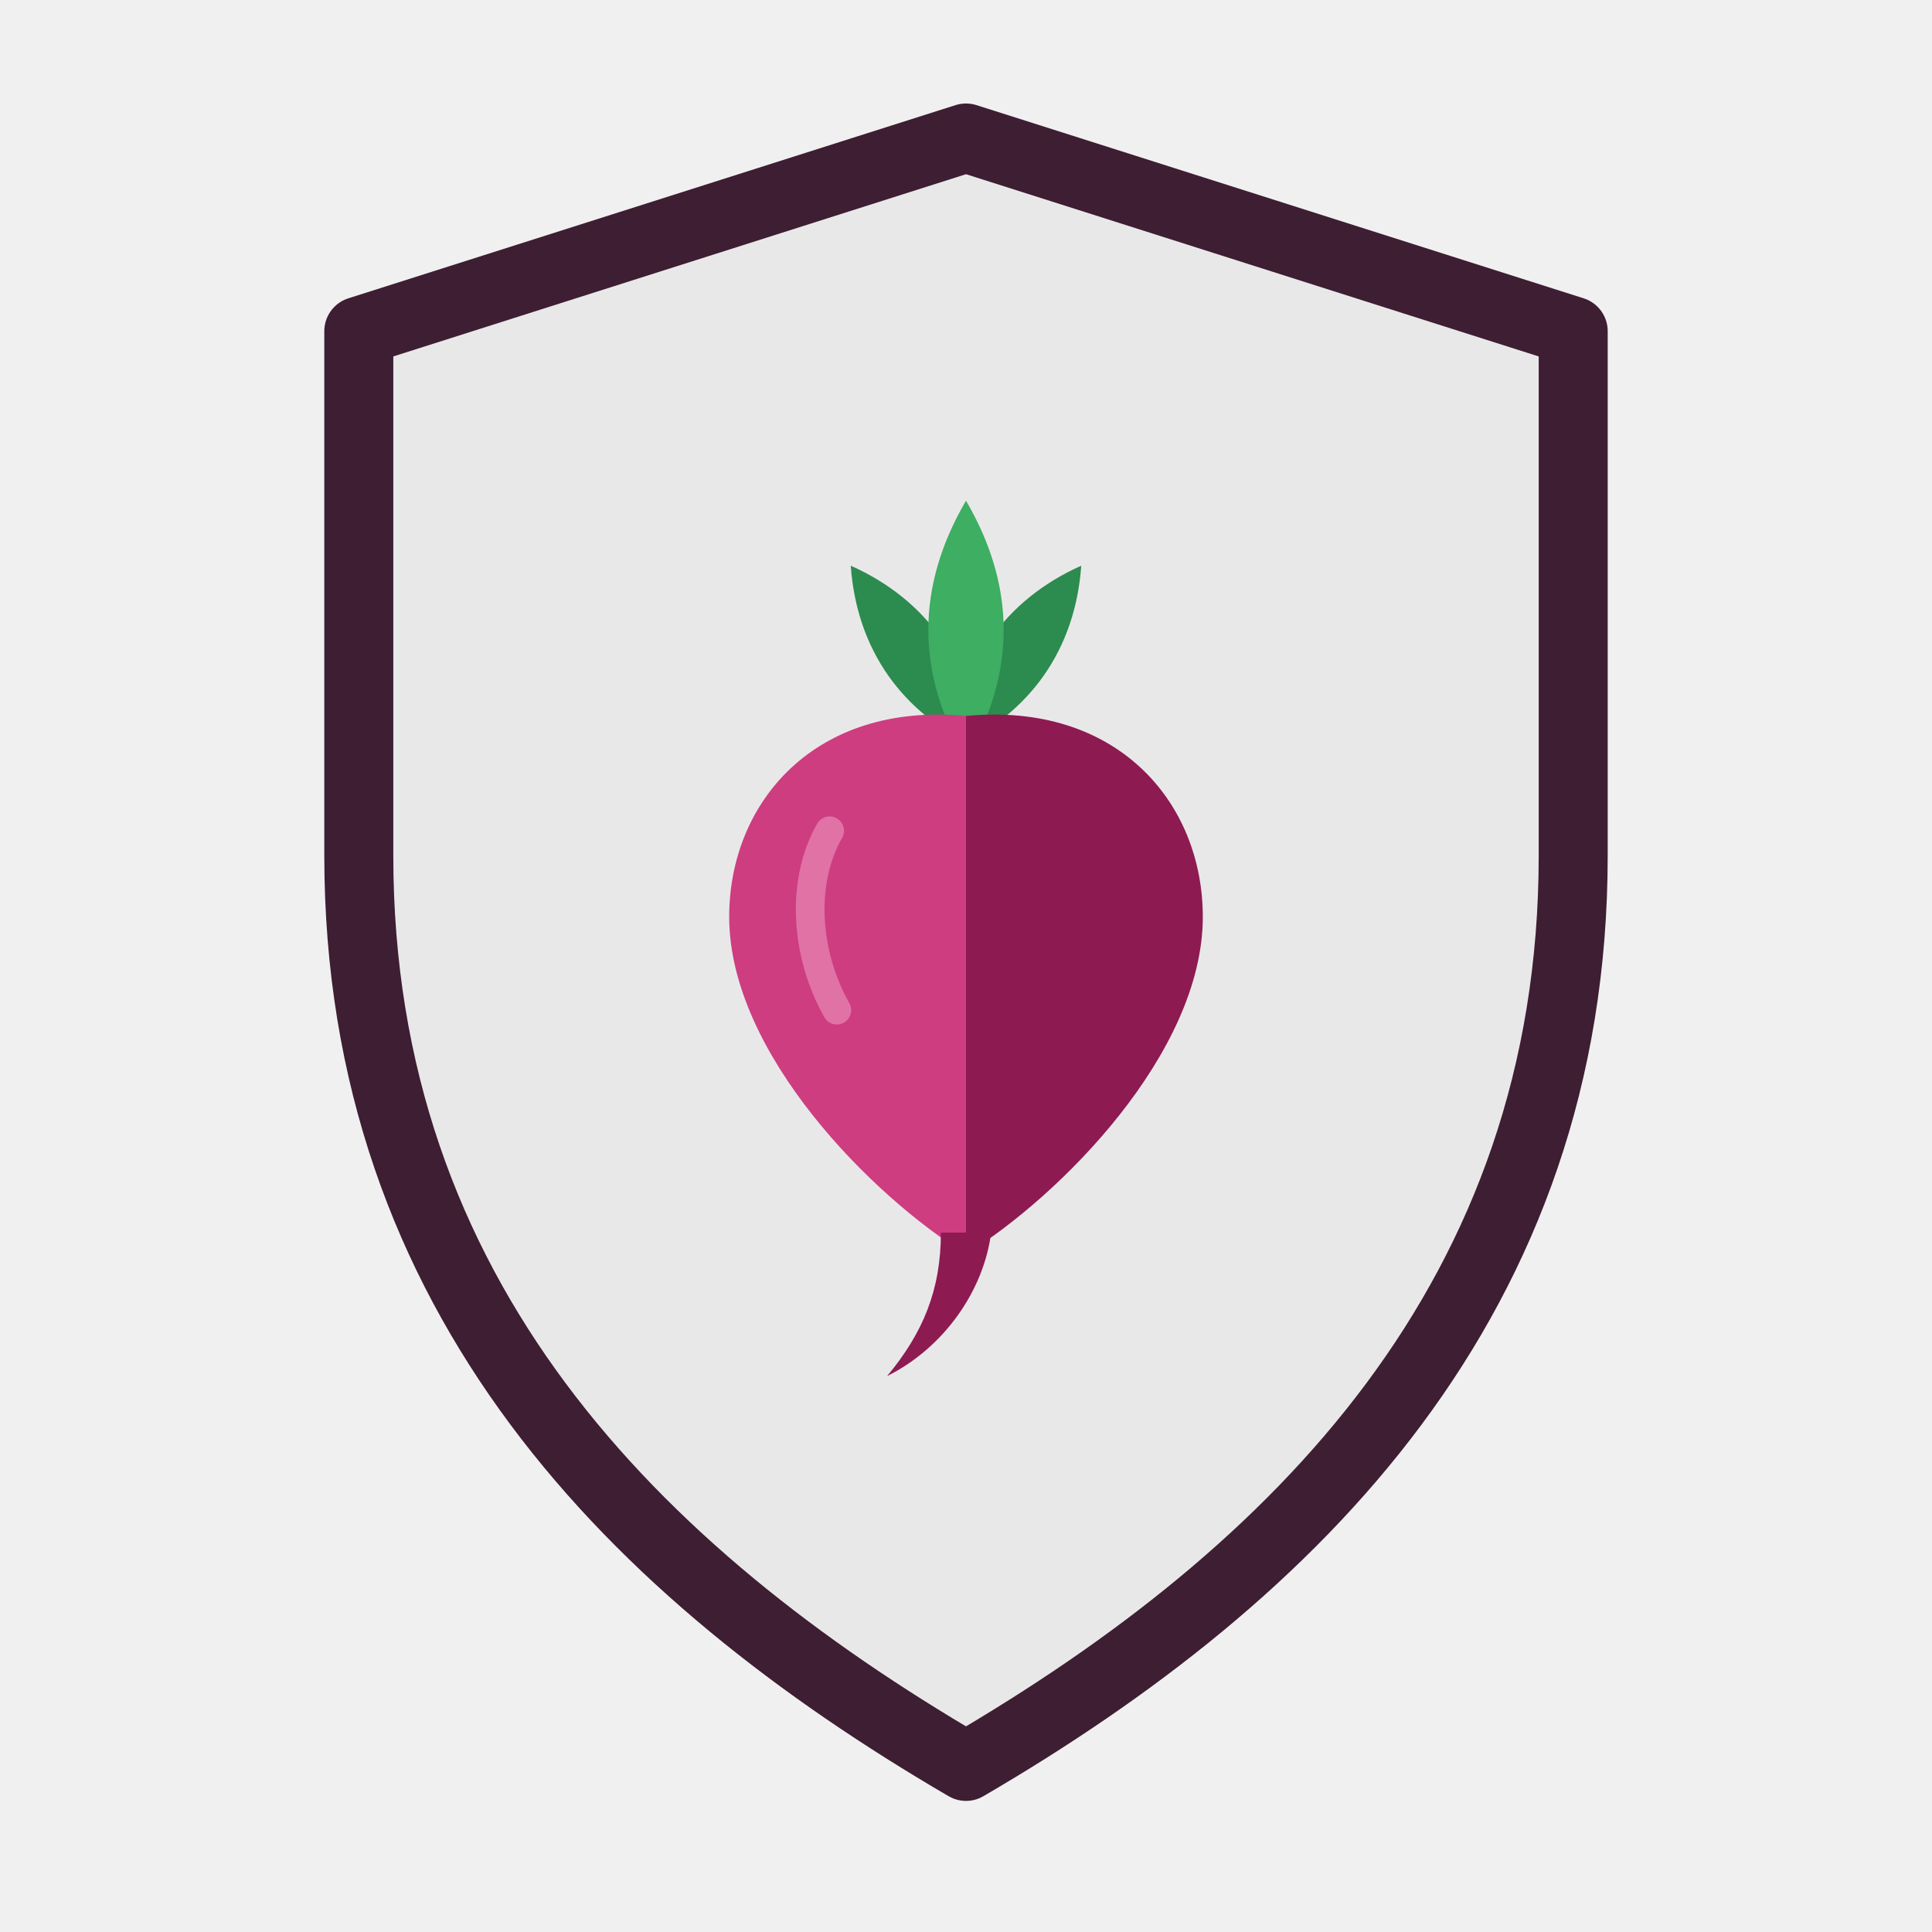
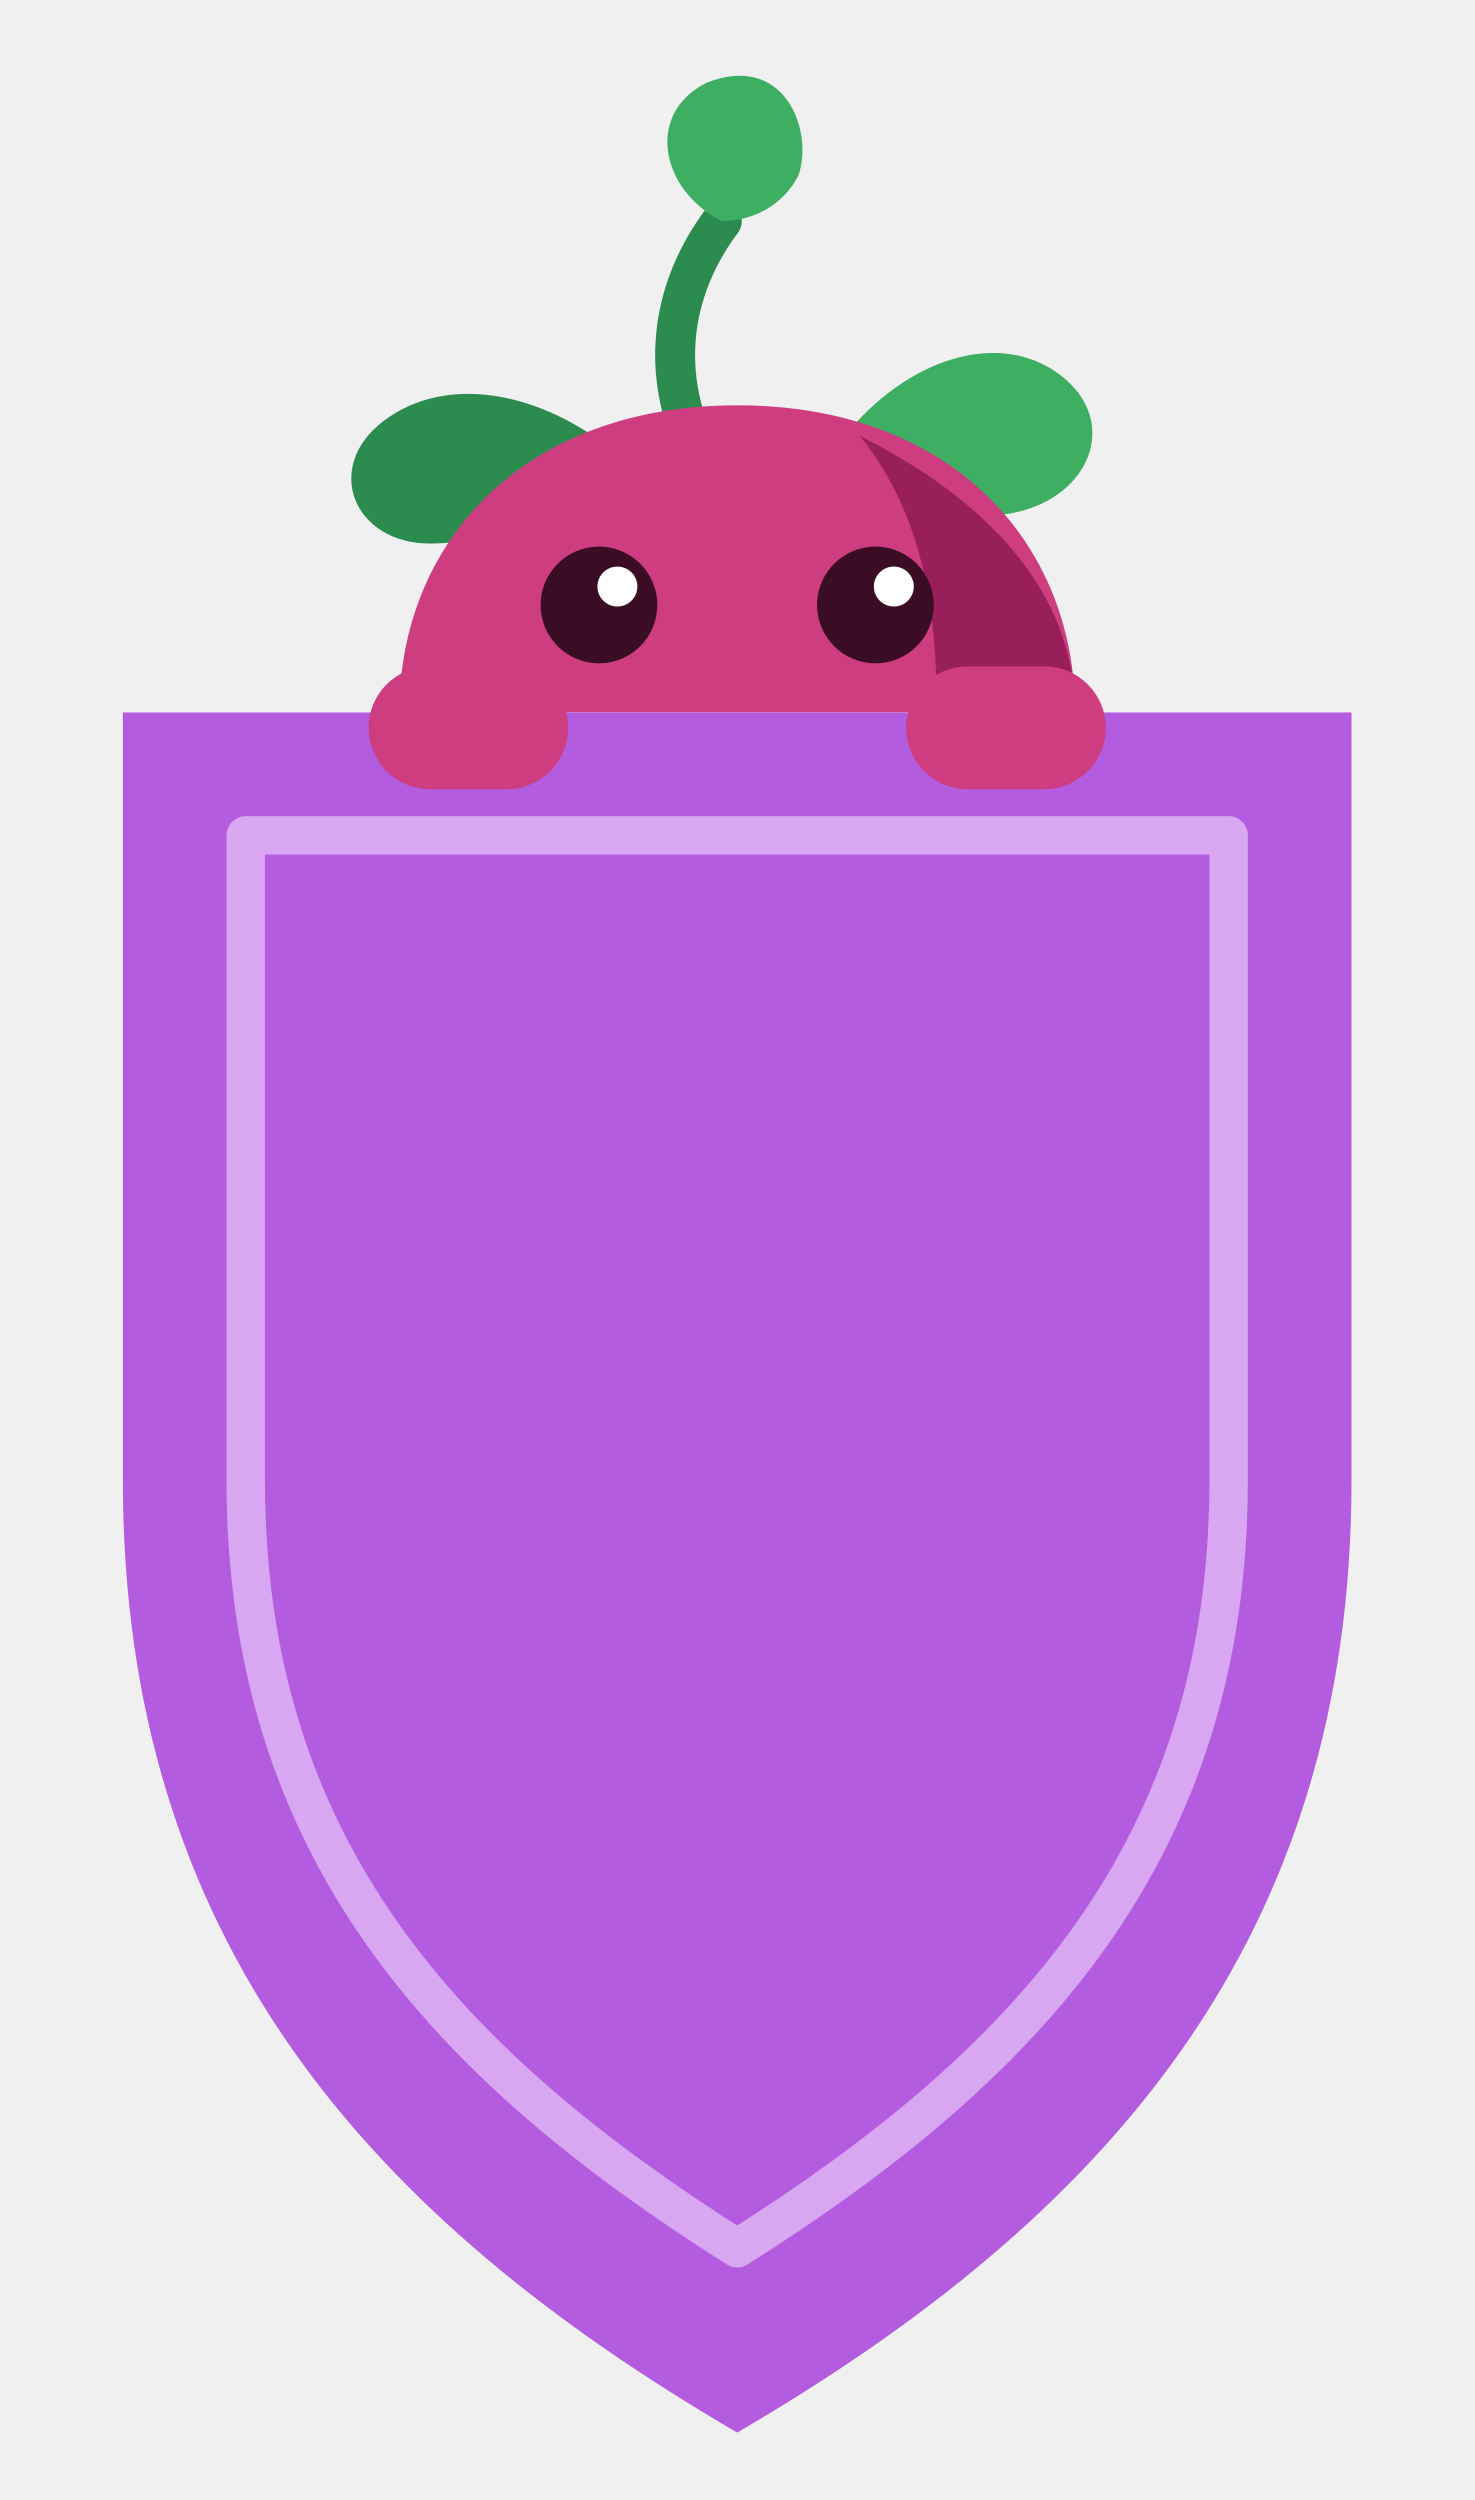
- <svg xmlns="http://www.w3.org/2000/svg" viewBox="0 0 140 140" width="64" height="64" fill="none">
-   <style>.v-d{display:none}@media (prefers-color-scheme:dark){.v-l{display:none}.v-d{display:inline}}</style>
-   <g class="v-l">
-     <path d="M70,10 L114,24 V62 C114,94 94,114 70,128 C46,114 26,94 26,62 V24 Z" fill="rgba(62,30,50,0.04)" stroke="#3E1E32" stroke-width="5" stroke-linejoin="round" />
+ <svg xmlns="http://www.w3.org/2000/svg" viewBox="22 -44 96 162" width="92" height="156" fill="none">
+   <g transform="translate(70,0)">
+     <path d="M-3,-16 C-5,-21 -4,-26 -1,-30" stroke="#2C8B4E" stroke-width="2.6" stroke-linecap="round" fill="none" />
+     <path d="M-1,-30 C-5,-32 -6,-37 -2,-39 C3,-41 5,-36 4,-33 C3,-31 1,-30 -1,-30 Z" fill="#3DAE62" />
+     <path d="M-8,-15 C-13,-19 -19,-20 -23,-17 C-27,-14 -25,-9 -20,-9 C-15,-9 -11,-12 -8,-15 Z" fill="#2C8B4E" />
+     <path d="M7,-16 C11,-21 17,-23 21,-20 C25,-17 23,-12 18,-11 C13,-10 9,-13 7,-16 Z" fill="#3DAE62" />
+     <path d="M0,-18 C-14,-18 -22,-9 -22,2 L22,2 C22,-9 14,-18 0,-18 Z" fill="#CE3D80" />
+     <path d="M8,-16 C16,-12 22,-6 22,2 L13,2 C13,-5 12,-11 8,-16 Z" fill="#8E1A52" opacity="0.85" />
+     <circle cx="-9" cy="-5" r="3.8" fill="#3A0D24" />
+     <circle cx="-7.8" cy="-6.2" r="1.3" fill="#FFFFFF" />
+     <circle cx="9" cy="-5" r="3.8" fill="#3A0D24" />
+     <circle cx="10.2" cy="-6.2" r="1.3" fill="#FFFFFF" />
  </g>
-   <g class="v-d">
-     <path d="M70,10 L114,24 V62 C114,94 94,114 70,128 C46,114 26,94 26,62 V24 Z" fill="rgba(239,231,216,0.05)" stroke="#EFE7D8" stroke-width="5" stroke-linejoin="round" />
-   </g>
-   <g transform="translate(70,68) scale(0.52) translate(-50,-63)">
-     <g transform="translate(50,34)">
-       <g transform="rotate(-35)">
-         <path d="M0,3 C-6,-7 -6,-18 0,-28 C6,-18 6,-7 0,3 Z" fill="#2C8B4E" />
-       </g>
-       <g transform="rotate(35)">
-         <path d="M0,3 C-6,-7 -6,-18 0,-28 C6,-18 6,-7 0,3 Z" fill="#2C8B4E" />
-       </g>
-       <path d="M0,4 C-7,-8 -7,-20 0,-32 C7,-20 7,-8 0,4 Z" fill="#3DAE62" />
-     </g>
-     <path d="M50,32 C29,30 17,44 17,60 C17,79 37,99 50,107 Z" fill="#CE3D80" />
-     <path d="M50,32 C71,30 83,44 83,60 C83,79 63,99 50,107 Z" fill="#8E1A52" />
-     <path d="M31,48 C27,55 27.5,65 32,73" stroke="#EE9CC4" stroke-width="4" stroke-linecap="round" fill="none" opacity="0.55" />
-     <path d="M46.5,104 C46.5,112 44,118 39,124 C47,120 52.5,112 53.5,104 Z" fill="#8E1A52" />
-   </g>
+   <path d="M30,2 L110,2 L110,52 C110,82 94,100 70,114 C46,100 30,82 30,52 Z" fill="#B45CE0" />
+   <path d="M38,10 L102,10 L102,52 C102,76 89,90 70,102 C51,90 38,76 38,52 Z" stroke="#D9A6F2" stroke-width="2.5" fill="none" stroke-linejoin="round" />
+   <rect x="46" y="-1" width="13" height="8" rx="4" fill="#CE3D80" />
+   <rect x="81" y="-1" width="13" height="8" rx="4" fill="#CE3D80" />
</svg>
